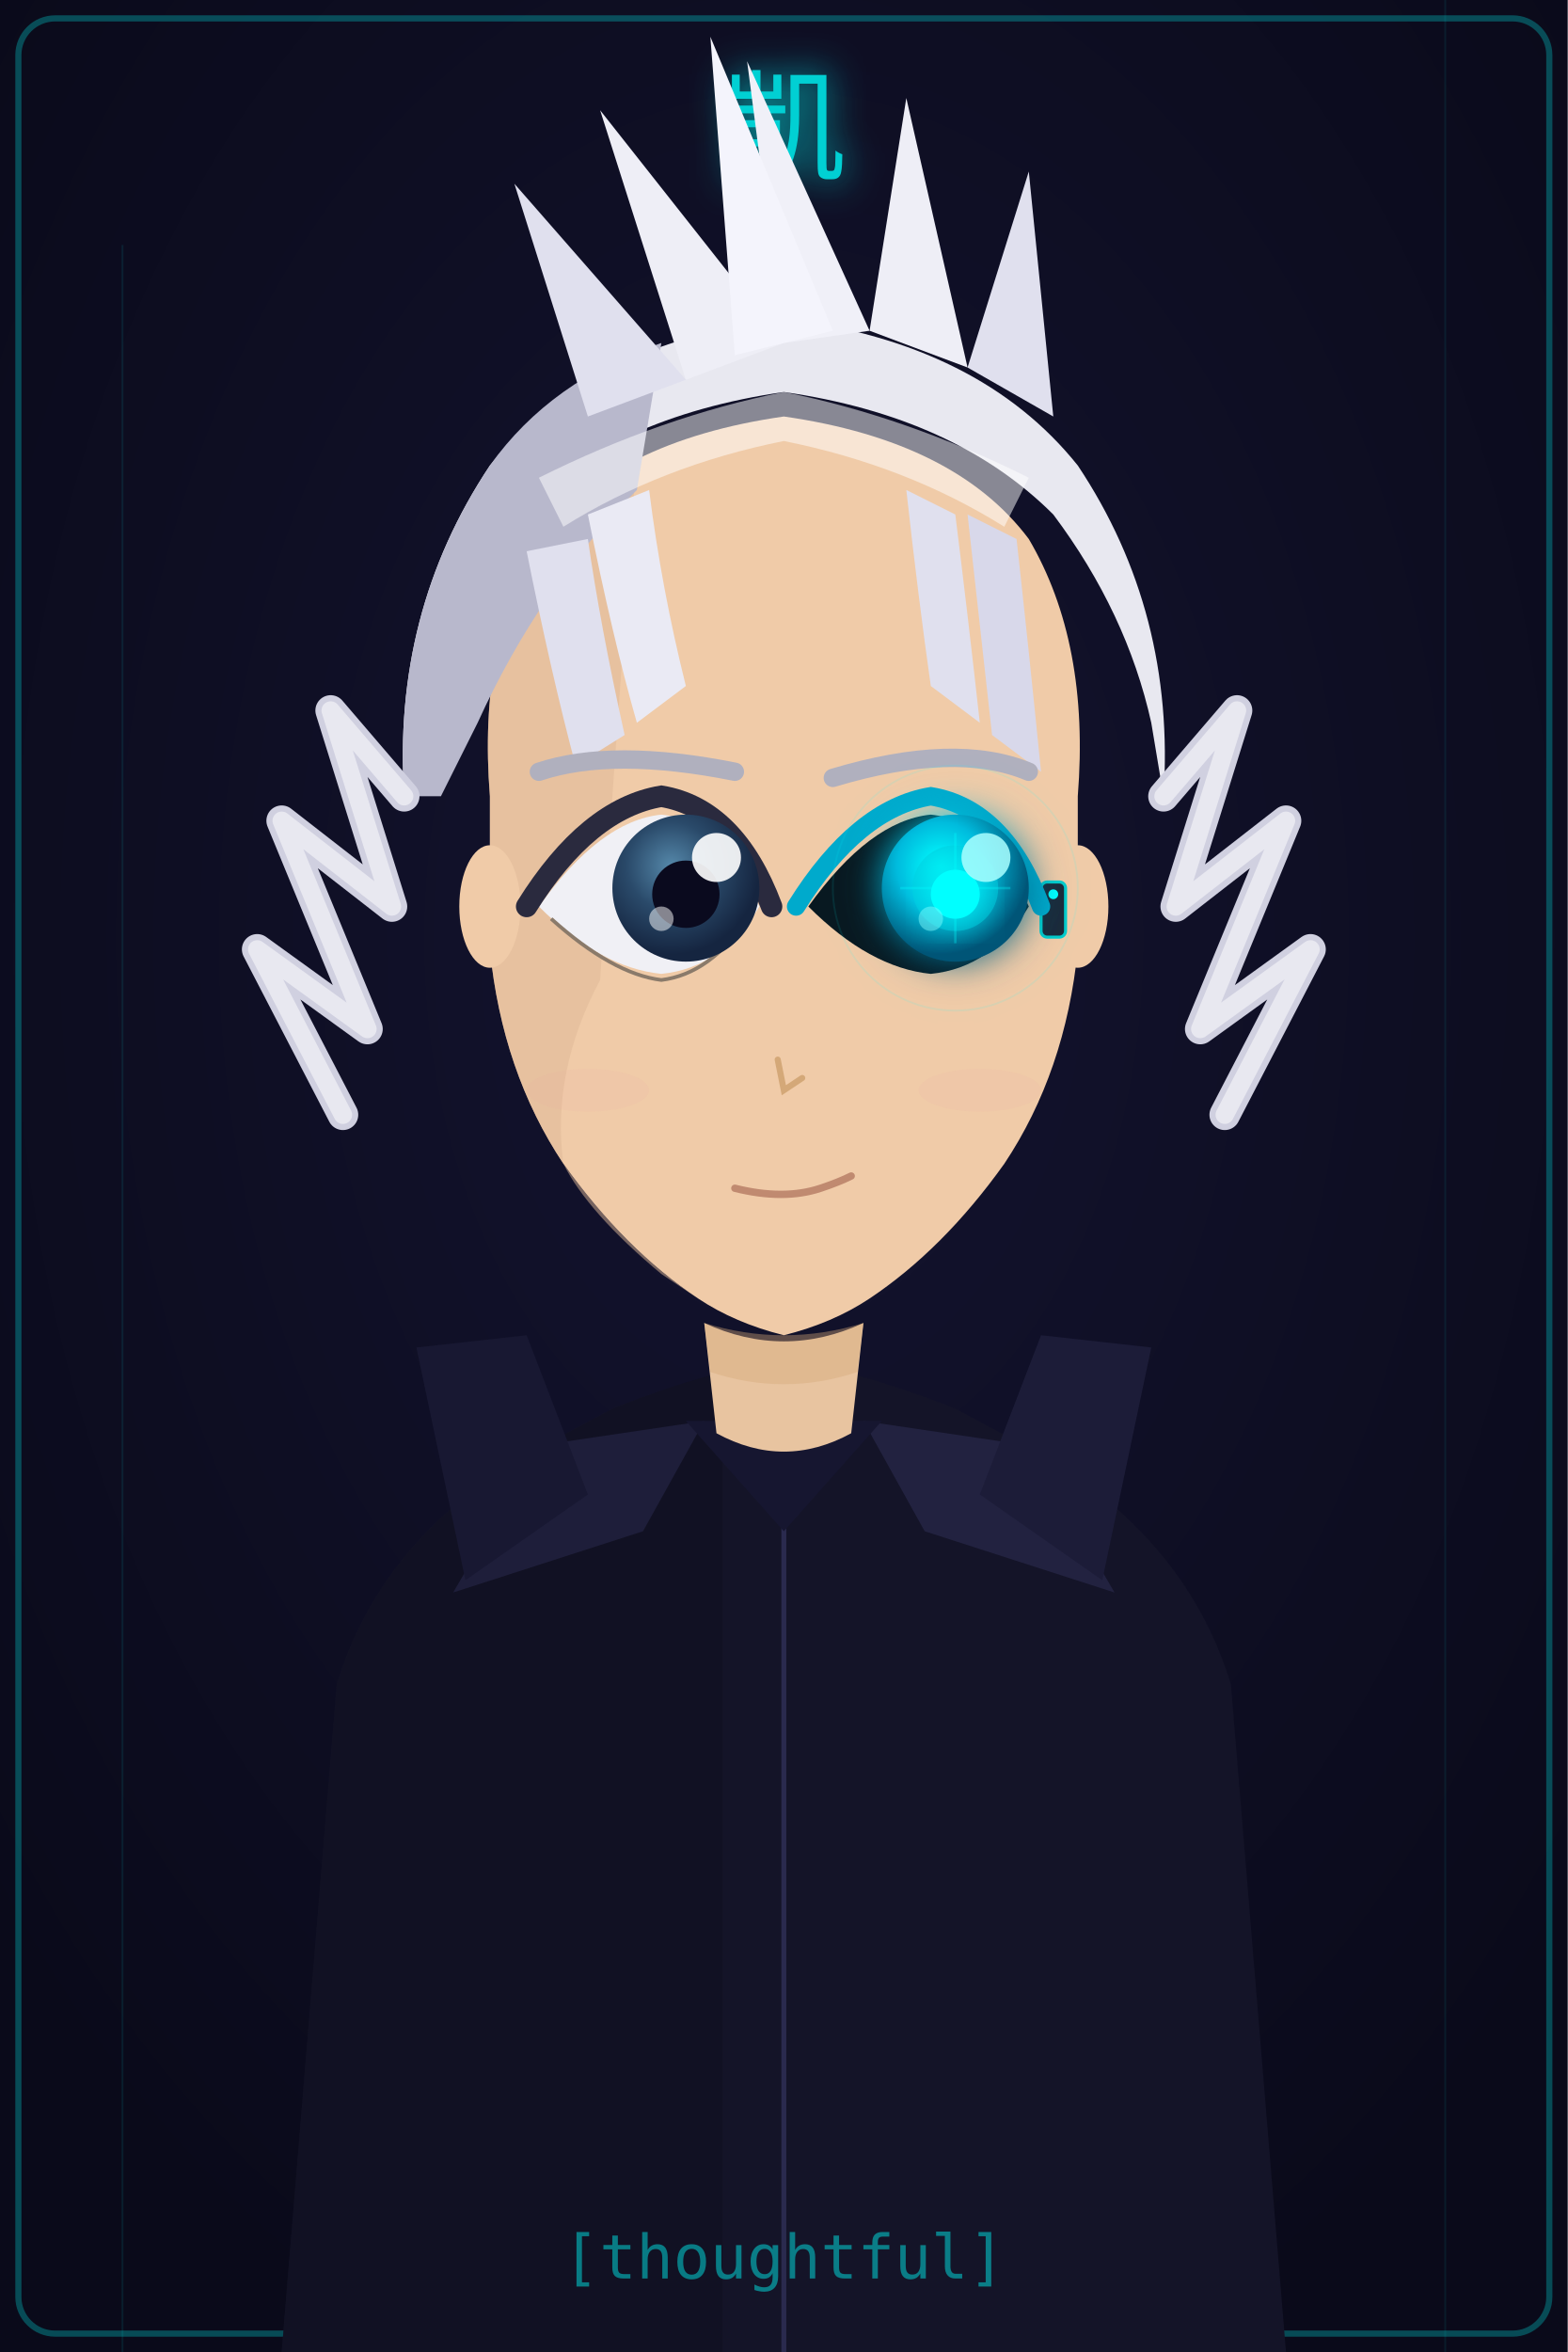
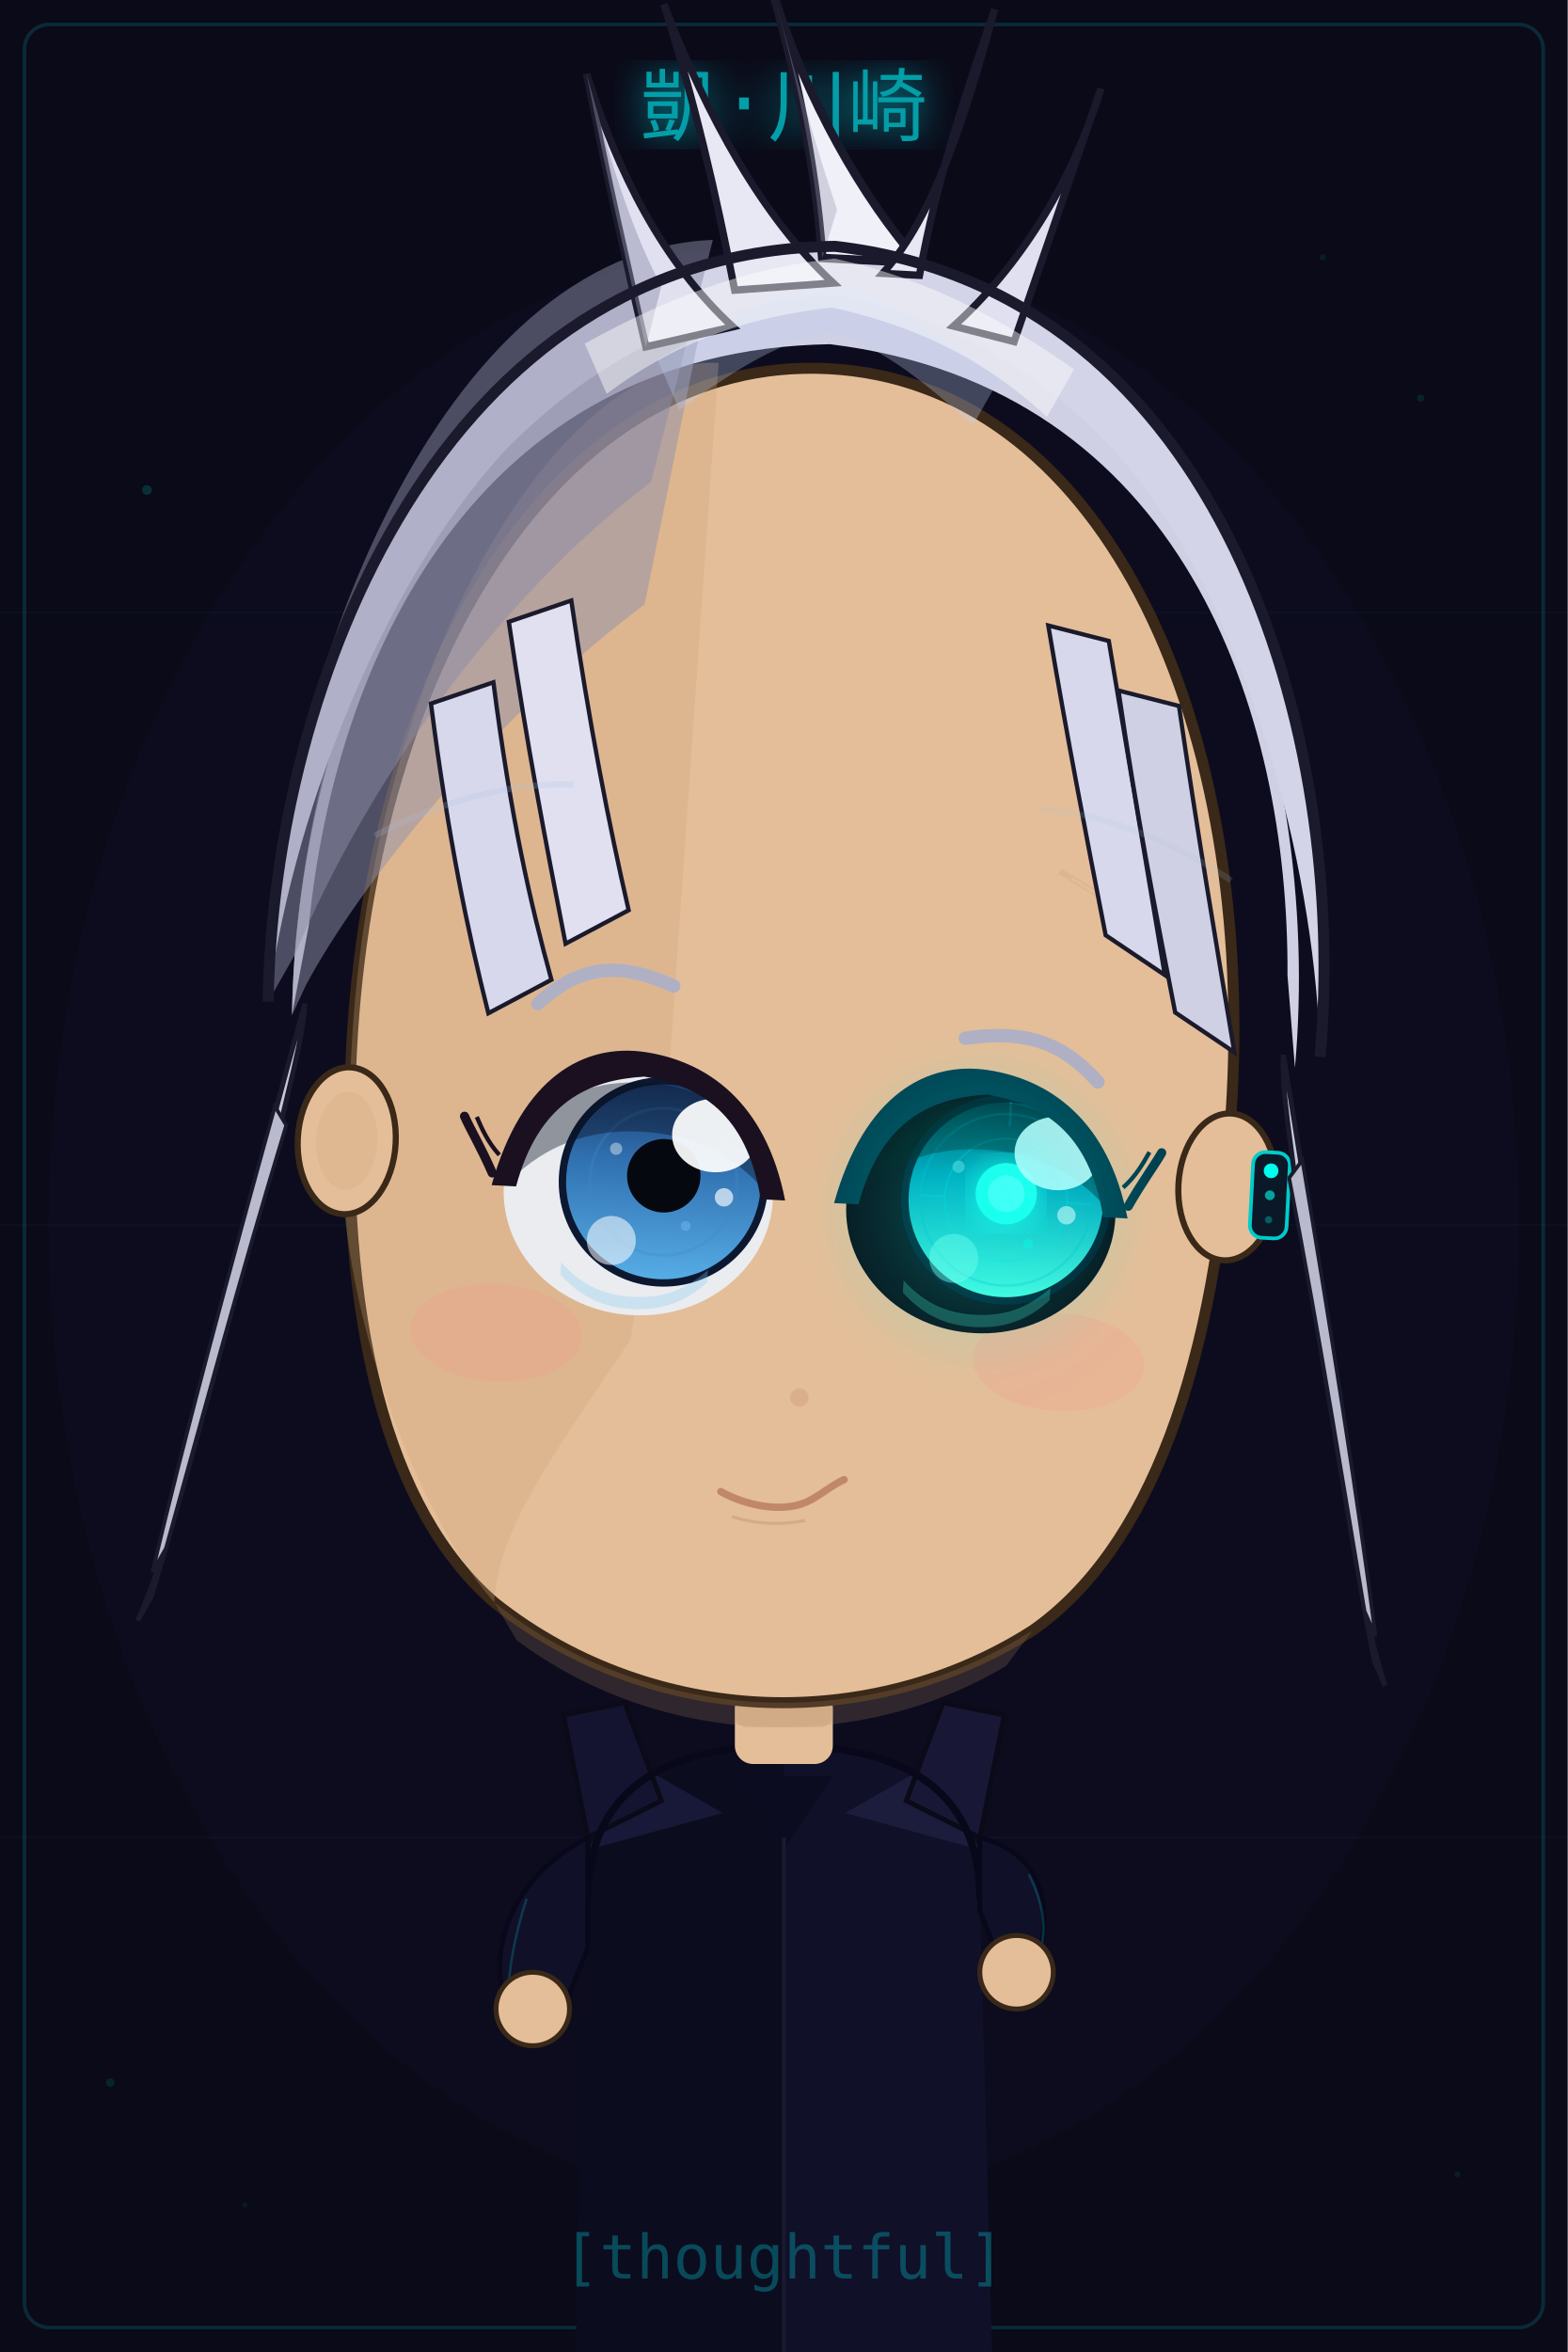
<svg xmlns="http://www.w3.org/2000/svg" width="256" height="384" viewBox="0 0 256 384">
  <defs>
-     <radialGradient id="bgGrad" cx="50%" cy="40%" r="65%">
-       <stop offset="0%" stop-color="#141430" />
-       <stop offset="100%" stop-color="#0a0a1a" />
+     <linearGradient id="irisBlue" x1="0" y1="0" x2="0" y2="1">
+       <stop offset="0%" stop-color="#1a3868" />
+       <stop offset="40%" stop-color="#3070b0" />
+       <stop offset="100%" stop-color="#58b0e8" />
+     </linearGradient>
+     <linearGradient id="irisCyan" x1="0" y1="0" x2="0" y2="1">
+       <stop offset="0%" stop-color="#004050" />
+       <stop offset="40%" stop-color="#00a0b8" />
+       <stop offset="100%" stop-color="#50ffe0" />
+     </linearGradient>
+     <radialGradient id="cyberGlow" cx="50%" cy="50%" r="50%">
+       <stop offset="0%" stop-color="#00ffee" stop-opacity="0.15" />
+       <stop offset="100%" stop-color="#00ffee" stop-opacity="0" />
    </radialGradient>
-     <radialGradient id="cyberIris" cx="40%" cy="35%" r="60%">
-       <stop offset="0%" stop-color="#00ffff" />
-       <stop offset="50%" stop-color="#00bbdd" />
-       <stop offset="100%" stop-color="#005577" />
-     </radialGradient>
-     <radialGradient id="normalIris" cx="40%" cy="35%" r="60%">
-       <stop offset="0%" stop-color="#5588aa" />
-       <stop offset="50%" stop-color="#2a4a6a" />
-       <stop offset="100%" stop-color="#152540" />
-     </radialGradient>
-     <filter id="glow" x="-50%" y="-50%" width="200%" height="200%">
+     <filter id="glow">
      <feGaussianBlur stdDeviation="3" result="b" />
      <feMerge>
        <feMergeNode in="b" />
        <feMergeNode in="SourceGraphic" />
      </feMerge>
    </filter>
-     <filter id="glowSoft" x="-80%" y="-80%" width="260%" height="260%">
+     <filter id="glowSoft">
      <feGaussianBlur stdDeviation="5" result="b" />
      <feMerge>
        <feMergeNode in="b" />
        <feMergeNode in="SourceGraphic" />
      </feMerge>
    </filter>
+     <clipPath id="eyeL">
+       <ellipse cx="104" cy="196" rx="22" ry="20" />
+     </clipPath>
+     <clipPath id="eyeR">
+       <ellipse cx="160" cy="196" rx="22" ry="20" />
+     </clipPath>
  </defs>
-   <rect width="256" height="384" fill="url(#bgGrad)" />
-   <line x1="20" y1="40" x2="20" y2="384" stroke="#00e5e5" stroke-width="0.3" opacity="0.1" />
-   <line x1="236" y1="0" x2="236" y2="384" stroke="#00e5e5" stroke-width="0.3" opacity="0.08" />
-   <rect x="3" y="3" width="250" height="378" rx="6" fill="none" stroke="#00e5e5" stroke-width="1" opacity="0.3" />
-   <text x="128" y="28" font-family="monospace" font-size="20" fill="#00e5e5" text-anchor="middle" filter="url(#glow)" opacity="0.9">凱</text>
-   <path d="M55,275 Q62,252 85,238 L100,230 Q115,224 128,222 Q141,224 156,230 L171,238 Q194,252 201,275 L210,384 L46,384 Z" fill="#141428" />
-   <path d="M55,275 Q62,252 85,238 L100,230 Q110,226 118,224 L118,384 L46,384 Z" fill="#0e0e1e" opacity="0.5" />
-   <path d="M88,236 L74,260 L105,250 L115,232 Z" fill="#1e1e3a" />
-   <path d="M168,236 L182,260 L151,250 L141,232 Z" fill="#222240" />
-   <path d="M76,258 L68,220 L86,218 L96,244 Z" fill="#181832" />
-   <path d="M180,258 L188,220 L170,218 L160,244 Z" fill="#1c1c38" />
-   <line x1="128" y1="236" x2="128" y2="384" stroke="#2a2a4e" stroke-width="0.8" />
-   <path d="M112,232 L128,250 L144,232" fill="#161630" />
-   <line x1="70" y1="278" x2="70" y2="384" stroke="#00e5e5" stroke-width="0.8" opacity="0.3" filter="url(#glow)" />
-   <line x1="186" y1="278" x2="186" y2="384" stroke="#00e5e5" stroke-width="0.8" opacity="0.3" filter="url(#glow)" />
-   <path d="M115,216 Q128,222 141,216 L139,234 Q128,240 117,234 Z" fill="#e8c4a0" />
-   <path d="M115,216 Q128,220 141,216 L140,224 Q128,228 116,224 Z" fill="#d4a878" opacity="0.4" />
-   <path d="M80,130 Q78,105 88,88 Q100,72 128,68 Q156,72 168,88 Q178,105 176,130 L176,155 Q174,175 164,190 Q154,204 142,212 Q136,216 128,218 Q120,216 114,212 Q102,204 92,190 Q82,175 80,155 Z" fill="#f0cba8" />
-   <path d="M80,130 Q78,105 88,88 Q94,80 104,74 L100,130 L98,160 Q90,175 92,190 Q96,198 108,208 L114,212 Q102,204 92,190 Q82,175 80,155 Z" fill="#deb896" opacity="0.5" />
-   <ellipse cx="80" cy="148" rx="5" ry="10" fill="#f0cba8" />
-   <ellipse cx="176" cy="148" rx="5" ry="10" fill="#f0cba8" />
-   <rect x="170" y="144" width="4" height="9" rx="1" fill="#1a2a3a" stroke="#00cccc" stroke-width="0.5" />
-   <circle cx="172" cy="146" r="0.8" fill="#00ffff" />
-   <path d="M66,130 Q64,100 80,76 Q96,56 128,52 Q160,56 176,76 Q192,100 190,130 L188,118 Q184,100 172,84 Q156,68 128,64 Q100,68 84,84 Q72,100 68,118 Z" fill="#e8e8f0" />
-   <path d="M66,130 Q64,100 80,76 Q90,62 108,56 L104,80 Q88,96 78,118 L72,130 Z" fill="#b8b8cc" />
-   <path d="M96,68 L84,30 L112,62 Z" fill="#e0e0ee" />
-   <path d="M112,62 L98,18 L128,56 Z" fill="#eeeef6" />
-   <path d="M128,56 L122,10 L142,54 Z" fill="#f0f0f8" />
-   <path d="M142,54 L148,16 L158,60 Z" fill="#eeeef6" />
-   <path d="M158,60 L168,28 L172,68 Z" fill="#e0e0ee" />
-   <path d="M120,58 L116,6 L136,54 Z" fill="#f4f4fc" />
-   <path d="M66,130 L54,116 L64,148 L46,134 L60,168 L42,155 L56,182" fill="none" stroke="#d0d0e0" stroke-width="5" stroke-linecap="round" stroke-linejoin="round" />
-   <path d="M66,130 L54,116 L64,148 L46,134 L60,168 L42,155 L56,182" fill="none" stroke="#e8e8f0" stroke-width="3" stroke-linecap="round" stroke-linejoin="round" />
-   <path d="M190,130 L202,116 L192,148 L210,134 L196,168 L214,155 L200,182" fill="none" stroke="#d0d0e0" stroke-width="5" stroke-linecap="round" stroke-linejoin="round" />
-   <path d="M190,130 L202,116 L192,148 L210,134 L196,168 L214,155 L200,182" fill="none" stroke="#e8e8f0" stroke-width="3" stroke-linecap="round" stroke-linejoin="round" />
-   <path d="M86,90 Q90,110 94,125 L102,120 Q98,102 96,88 Z" fill="#e0e0ee" />
-   <path d="M96,84 Q100,104 104,118 L112,112 Q108,96 106,80 Z" fill="#eaeaf4" />
-   <path d="M148,80 Q150,98 152,112 L160,118 Q158,100 156,84 Z" fill="#e0e0ee" />
-   <path d="M158,84 Q160,102 162,120 L170,126 Q168,106 166,88 Z" fill="#d8d8ea" />
-   <path d="M88,78 Q108,68 128,64 Q148,68 168,78 L164,86 Q148,76 128,72 Q108,76 92,86 Z" fill="#ffffff" opacity="0.5" />
-   <path d="M88,126 Q100,122 120,126" fill="none" stroke="#b0b0be" stroke-width="3" stroke-linecap="round" />
-   <path d="M136,127 Q156,121 168,126" fill="none" stroke="#b0b0be" stroke-width="3" stroke-linecap="round" />
-   <path d="M88,148 Q98,134 108,133 Q118,134 124,148 Q118,158 108,159 Q98,158 88,148 Z" fill="#f0f0f5" />
-   <path d="M86,148 Q96,132 108,130 Q120,132 126,148" fill="none" stroke="#2a2a3e" stroke-width="3.5" stroke-linecap="round" />
-   <path d="M90,150 Q100,159 108,160 Q116,159 122,150" fill="none" stroke="#8a7a6a" stroke-width="0.6" />
-   <circle cx="112" cy="145" r="12" fill="url(#normalIris)" />
-   <circle cx="112" cy="146" r="5.5" fill="#0a0a1e" />
-   <circle cx="117" cy="140" r="4" fill="#ffffff" opacity="0.9" />
-   <circle cx="108" cy="150" r="2" fill="#ffffff" opacity="0.5" />
-   <path d="M132,148 Q142,134 152,133 Q162,134 168,148 Q162,158 152,159 Q142,158 132,148 Z" fill="#081820" />
-   <path d="M130,148 Q140,132 152,130 Q164,132 170,148" fill="none" stroke="#00aacc" stroke-width="3" stroke-linecap="round" />
-   <circle cx="156" cy="145" r="12" fill="url(#cyberIris)" filter="url(#glow)" />
-   <circle cx="156" cy="145" r="7" fill="#00ccdd" opacity="0.5" />
-   <circle cx="156" cy="146" r="4" fill="#00ffff" filter="url(#glow)" />
-   <circle cx="161" cy="140" r="4" fill="#aaffff" opacity="0.85" />
-   <circle cx="152" cy="150" r="2" fill="#88ffff" opacity="0.45" />
-   <line x1="147" y1="145" x2="165" y2="145" stroke="#00ffff" stroke-width="0.4" opacity="0.3" />
-   <line x1="156" y1="136" x2="156" y2="154" stroke="#00ffff" stroke-width="0.4" opacity="0.3" />
-   <circle cx="156" cy="145" r="20" fill="none" stroke="#00ffff" stroke-width="0.3" opacity="0.1" filter="url(#glowSoft)" />
-   <path d="M127,173 L128,178 L131,176" fill="none" stroke="#d4a878" stroke-width="1" stroke-linecap="round" />
-   <path d="M120,194 Q128,196 134,194 Q137,193 139,192" fill="none" stroke="#c08a70" stroke-width="1.2" stroke-linecap="round" />
-   <ellipse cx="96" cy="178" rx="10" ry="3.5" fill="#e8a0a0" opacity="0.1" />
-   <ellipse cx="160" cy="178" rx="10" ry="3.5" fill="#e8a0a0" opacity="0.1" />
-   <text x="128" y="372" font-family="monospace" font-size="10" fill="#00e5e5" text-anchor="middle" opacity="0.5">[thoughtful]</text>
+   <rect width="256" height="384" fill="#0a0a18" />
+   <ellipse cx="128" cy="200" rx="120" ry="160" fill="#0e0e22" opacity="0.6" />
+   <rect x="4" y="4" width="248" height="376" rx="4" fill="none" stroke="#00dde5" stroke-width="0.6" opacity="0.15" />
+   <line x1="0" y1="100" x2="256" y2="100" stroke="#00dde5" stroke-width="0.2" opacity="0.05" />
+   <line x1="0" y1="200" x2="256" y2="200" stroke="#00dde5" stroke-width="0.2" opacity="0.05" />
+   <line x1="0" y1="300" x2="256" y2="300" stroke="#00dde5" stroke-width="0.2" opacity="0.05" />
+   <text x="128" y="22" font-family="monospace" font-size="13" fill="#00dde5" text-anchor="middle" filter="url(#glow)" opacity="0.7">凱·川崎</text>
+   <path d="M96,310 C96,295 105,285 128,285 C151,285 160,295 160,310 L162,384 L94,384 Z" fill="#101028" />
+   <path d="M96,310 C96,295 105,285 128,285 L128,384 L94,384 Z" fill="#080816" opacity="0.5" />
+   <path d="M104,288 L96,302 L118,296 Z" fill="#181838" />
+   <path d="M152,288 L160,302 L138,296 Z" fill="#1c1c3c" />
+   <path d="M96,300 L92,280 L102,278 L108,294 Z" fill="#141430" stroke="#0a0a18" stroke-width="0.8" />
+   <path d="M160,300 L164,280 L154,278 L148,294 Z" fill="#181836" stroke="#0a0a18" stroke-width="0.8" />
+   <path d="M120,290 L128,302 L136,290" fill="#0c0c20" />
+   <line x1="128" y1="300" x2="128" y2="384" stroke="#1a1a30" stroke-width="0.6" />
+   <line x1="98" y1="310" x2="98" y2="384" stroke="#00dde5" stroke-width="0.6" opacity="0.25" filter="url(#glow)" />
+   <line x1="158" y1="310" x2="158" y2="384" stroke="#00dde5" stroke-width="0.6" opacity="0.25" filter="url(#glow)" />
+   <path d="M96,310 C96,295 105,285 128,285 C151,285 160,295 160,310" fill="none" stroke="#08081a" stroke-width="1.2" />
+   <path d="M96,300 C86,305 80,315 82,325 C84,330 88,332 92,328 L96,318 Z" fill="#101028" stroke="#08081a" stroke-width="0.8" />
+   <path d="M160,300 C168,302 172,308 170,318 C168,322 166,324 164,322 L160,312 Z" fill="#101028" stroke="#08081a" stroke-width="0.8" />
+   <path d="M86,310 C84,316 83,322 83,326" stroke="#00dde5" stroke-width="0.4" opacity="0.2" fill="none" />
+   <path d="M168,306 C170,310 171,314 170,318" stroke="#00dde5" stroke-width="0.4" opacity="0.2" fill="none" />
+   <circle cx="87" cy="328" r="6" fill="#e4be98" stroke="#3a2818" stroke-width="0.8" />
+   <circle cx="166" cy="322" r="6" fill="#e4be98" stroke="#3a2818" stroke-width="0.8" />
+   <rect x="120" y="276" width="16" height="12" rx="3" fill="#e4be98" />
+   <rect x="120" y="276" width="16" height="6" rx="2" fill="#c09878" opacity="0.35" />
+   <g transform="rotate(3, 128, 200)">
+     <path d="M56,175 C56,112 84,60 128,60 C172,60 200,112 200,175 C200,220 190,250 172,264 C158,274 142,278 128,278 C114,278 98,274 84,264 C66,250 56,220 56,175 Z" fill="#e4be98" />
+     <path d="M56,175 C56,112 84,60 128,60 C172,60 200,112 200,175 C200,220 190,250 172,264 C158,274 142,278 128,278 C114,278 98,274 84,264 C66,250 56,220 56,175 Z" fill="none" stroke="#3a2818" stroke-width="1.8" />
+     <path d="M56,175 C56,112 84,60 110,60 L108,175 L104,220 C92,240 84,252 84,264 C74,254 60,228 56,200 Z" fill="#c8a07a" opacity="0.28" />
+     <path d="M84,264 C98,274 114,278 128,278 C142,278 158,274 172,264 L168,270 C156,278 142,282 128,282 C114,282 100,278 88,270 Z" fill="#b89068" opacity="0.2" />
+     <ellipse cx="82" cy="220" rx="14" ry="8" fill="#ff8888" opacity="0.16" />
+     <ellipse cx="174" cy="220" rx="14" ry="8" fill="#ff8888" opacity="0.16" />
+     <path d="M170,140 L185,148 L192,145" fill="none" stroke="#d0a888" stroke-width="1" opacity="0.4" />
+     <path d="M172,141 L186,149" fill="none" stroke="#f0d0b0" stroke-width="0.5" opacity="0.3" />
+     <ellipse cx="56" cy="190" rx="8" ry="12" fill="#e4be98" stroke="#3a2818" stroke-width="1" />
+     <ellipse cx="56" cy="190" rx="5" ry="8" fill="#d4a880" opacity="0.3" />
+     <ellipse cx="200" cy="190" rx="8" ry="12" fill="#e4be98" stroke="#3a2818" stroke-width="1" />
+     <rect x="204" y="184" width="6" height="14" rx="2" fill="#0a1828" stroke="#00cccc" stroke-width="0.6" />
+     <circle cx="207" cy="187" r="1.2" fill="#00ffee" filter="url(#glow)" />
+     <circle cx="207" cy="191" r="0.8" fill="#00ffee" opacity="0.6" />
+     <circle cx="207" cy="195" r="0.6" fill="#00ffee" opacity="0.3" />
+     <ellipse cx="104" cy="196" rx="22" ry="20" fill="#eaecf0" />
+     <circle cx="108" cy="194" r="17" fill="url(#irisBlue)" clip-path="url(#eyeL)" />
+     <circle cx="108" cy="194" r="16.5" fill="none" stroke="#0c1830" stroke-width="1.2" clip-path="url(#eyeL)" />
+     <circle cx="108" cy="194" r="12" fill="none" stroke="#4088c0" stroke-width="0.5" opacity="0.3" clip-path="url(#eyeL)" />
+     <path d="M84,188 C90,180 97,178 104,178 C111,178 118,180 124,188 L124,194 C118,188 111,186 104,186 C97,186 90,188 84,194 Z" fill="#081020" opacity="0.4" clip-path="url(#eyeL)" />
+     <path d="M92,210 C96,214 100,215 104,215 C108,215 112,214 116,210 L116,208 C112,212 108,213 104,213 C100,213 96,212 92,208 Z" fill="#80c8f0" opacity="0.3" clip-path="url(#eyeL)" />
+     <circle cx="108" cy="193" r="6" fill="#060810" clip-path="url(#eyeL)" />
+     <ellipse cx="116" cy="186" rx="7" ry="6" fill="#ffffff" opacity="0.92" clip-path="url(#eyeL)" />
+     <circle cx="100" cy="204" r="4" fill="#ffffff" opacity="0.55" clip-path="url(#eyeL)" />
+     <circle cx="118" cy="196" r="1.5" fill="#ffffff" opacity="0.65" clip-path="url(#eyeL)" />
+     <circle cx="100" cy="189" r="1" fill="#ffffff" opacity="0.4" clip-path="url(#eyeL)" />
+     <circle cx="112" cy="201" r="0.8" fill="#80c8ff" opacity="0.35" clip-path="url(#eyeL)" />
+     <path d="M80,196 C84,178 94,172 104,173 C114,174 124,180 128,196 L124,196 C121,182 113,178 104,177 C95,178 87,182 84,196 Z" fill="#1a1020" />
+     <path d="M80,194 C78,190 76,187 75,185" fill="none" stroke="#1a1020" stroke-width="1.5" stroke-linecap="round" />
+     <path d="M81,191 C79,189 78,187 77,185" fill="none" stroke="#1a1020" stroke-width="0.7" />
+     <ellipse cx="160" cy="196" rx="22" ry="20" fill="#081018" />
+     <circle cx="164" cy="194" r="17" fill="url(#irisCyan)" clip-path="url(#eyeR)" />
+     <circle cx="164" cy="194" r="16.5" fill="none" stroke="#002030" stroke-width="1.2" clip-path="url(#eyeR)" />
+     <circle cx="164" cy="194" r="14" fill="none" stroke="#00bbcc" stroke-width="0.4" opacity="0.3" clip-path="url(#eyeR)" />
+     <circle cx="164" cy="194" r="10" fill="none" stroke="#00ddee" stroke-width="0.3" opacity="0.25" clip-path="url(#eyeR)" />
+     <line x1="164" y1="178" x2="164" y2="182" stroke="#00ccdd" stroke-width="0.4" opacity="0.3" clip-path="url(#eyeR)" />
+     <line x1="178" y1="194" x2="174" y2="194" stroke="#00ccdd" stroke-width="0.4" opacity="0.3" clip-path="url(#eyeR)" />
+     <line x1="150" y1="194" x2="154" y2="194" stroke="#00ccdd" stroke-width="0.4" opacity="0.3" clip-path="url(#eyeR)" />
+     <path d="M140,188 C146,180 153,178 160,178 C167,178 174,180 180,188 L180,194 C174,188 167,186 160,186 C153,186 146,188 140,194 Z" fill="#001818" opacity="0.4" clip-path="url(#eyeR)" />
+     <path d="M148,210 C152,214 156,215 160,215 C164,215 168,214 172,210 L172,208 C168,212 164,213 160,213 C156,213 152,212 148,208 Z" fill="#50ffe0" opacity="0.25" clip-path="url(#eyeR)" />
+     <circle cx="164" cy="193" r="5" fill="#20ffee" clip-path="url(#eyeR)" filter="url(#glow)" />
+     <circle cx="164" cy="193" r="3" fill="#80ffff" clip-path="url(#eyeR)" opacity="0.5" />
+     <ellipse cx="172" cy="186" rx="7" ry="6" fill="#ccffff" opacity="0.88" clip-path="url(#eyeR)" />
+     <circle cx="156" cy="204" r="4" fill="#88ffee" opacity="0.45" clip-path="url(#eyeR)" />
+     <circle cx="174" cy="196" r="1.5" fill="#ffffff" opacity="0.55" clip-path="url(#eyeR)" />
+     <circle cx="156" cy="189" r="1" fill="#aaffff" opacity="0.35" clip-path="url(#eyeR)" />
+     <circle cx="168" cy="201" r="0.8" fill="#00ffee" opacity="0.4" clip-path="url(#eyeR)" />
+     <path d="M136,196 C140,178 150,172 160,173 C170,174 180,180 184,196 L180,196 C177,182 169,178 160,177 C151,178 143,182 140,196 Z" fill="#004050" />
+     <path d="M184,194 C186,190 188,187 189,185" fill="none" stroke="#004050" stroke-width="1.5" stroke-linecap="round" />
+     <path d="M183,191 C185,189 186,187 187,185" fill="none" stroke="#004050" stroke-width="0.7" />
+     <circle cx="160" cy="196" r="28" fill="url(#cyberGlow)" filter="url(#glowSoft)" />
+     <path d="M86,166 C92,160 98,158 108,162" fill="none" stroke="#b0b0c4" stroke-width="2.2" stroke-linecap="round" />
+     <path d="M156,168 C166,166 172,168 178,174" fill="none" stroke="#b0b0c4" stroke-width="2.2" stroke-linecap="round" />
+     <circle cx="132" cy="228" r="1.5" fill="#d0a080" opacity="0.5" />
+     <path d="M120,244 C124,246 130,247 134,245 C136,244 138,242 140,241" fill="none" stroke="#c08868" stroke-width="1.2" stroke-linecap="round" />
+     <path d="M122,248 C126,249 130,249 134,248" fill="none" stroke="#b08060" stroke-width="0.5" opacity="0.3" />
+   </g>
+   <g transform="rotate(3, 128, 200)">
+     <path d="M46,170 C44,118 68,50 128,46 C188,50 212,118 210,170 L208,155 C206,112 186,60 128,56 C70,60 50,112 48,155 Z" fill="#d0d0e4" />
+     <path d="M46,170 C44,118 68,50 108,46 L100,100 C76,120 56,148 48,165 Z" fill="#9090aa" opacity="0.5" />
+     <path d="M48,168 C42,195 36,225 32,248 C30,258 28,265 26,270 L28,266 C32,250 38,222 44,194 C46,182 48,174 48,168 Z" fill="#c8c8dc" stroke="#1a1a2c" stroke-width="0.8" />
+     <path d="M44,185 C38,212 32,240 28,262 L30,258 C34,240 40,212 46,188 Z" fill="#babace" stroke="#1a1a2c" stroke-width="0.6" />
+     <path d="M208,168 C214,195 220,225 224,248 C226,258 228,265 230,270 L228,266 C224,250 218,222 212,194 C210,182 208,174 208,168 Z" fill="#c8c8dc" stroke="#1a1a2c" stroke-width="0.8" />
+     <path d="M212,185 C218,212 224,240 228,262 L226,258 C222,240 216,212 210,188 Z" fill="#babace" stroke="#1a1a2c" stroke-width="0.6" />
+     <path d="M42,168 C40,116 64,44 128,40 C192,44 216,116 214,168 C212,140 200,100 180,76 C164,58 146,50 128,48 C110,50 92,58 76,76 C56,100 44,140 42,168 Z" fill="#d4d4e8" />
+     <path d="M42,168 C40,116 64,44 108,40 L100,80 C76,100 56,132 46,160 Z" fill="#8c8ca8" opacity="0.5" />
+     <path d="M100,60 C112,52 120,48 128,46 C136,48 144,52 156,60 L152,68 C142,60 136,56 128,54 C120,56 114,60 104,68 Z" fill="#c0d0f0" opacity="0.3" />
+     <path d="M98,58 C94,44 90,30 86,14 C92,30 100,44 112,54 Z" fill="#e0e0f0" stroke="#1a1a2c" stroke-width="1.2" />
+     <path d="M112,48 C108,32 104,18 98,2 C106,20 116,36 128,46 Z" fill="#e8e8f4" stroke="#1a1a2c" stroke-width="1.2" />
+     <path d="M126,42 C124,26 120,12 116,0 C122,16 132,32 142,42 Z" fill="#eff0f8" stroke="#1a1a2c" stroke-width="1.4" />
+     <path d="M142,44 C144,28 148,14 152,0 C148,18 144,34 136,44 Z" fill="#e8e8f4" stroke="#1a1a2c" stroke-width="1.2" />
+     <path d="M158,54 C162,40 166,26 170,12 C166,28 158,42 148,52 Z" fill="#e0e0f0" stroke="#1a1a2c" stroke-width="1.2" />
+     <path d="M98,58 C94,44 90,30 86,14 C90,26 94,38 100,48 Z" fill="#8c8ca8" opacity="0.45" />
+     <path d="M126,42 C124,26 120,12 116,0 C120,12 124,24 128,34 Z" fill="#9494b0" opacity="0.35" />
+     <path d="M66,118 C70,140 74,155 78,168 L88,162 C84,150 80,136 76,114 Z" fill="#d8d8ec" stroke="#1a1a2c" stroke-width="0.7" />
+     <path d="M78,104 C82,124 86,140 90,156 L100,150 C96,136 92,120 88,100 Z" fill="#e0e0f0" stroke="#1a1a2c" stroke-width="0.7" />
+     <path d="M166,100 C170,118 174,134 178,150 L188,156 C184,138 180,120 176,102 Z" fill="#d8d8ec" stroke="#1a1a2c" stroke-width="0.7" />
+     <path d="M178,110 C182,130 186,146 190,162 L200,168 C196,150 192,132 188,112 Z" fill="#d0d0e4" stroke="#1a1a2c" stroke-width="0.7" />
+     <path d="M88,58 C104,48 116,44 128,42 C140,44 152,48 168,58 L164,66 C152,56 140,52 128,50 C116,52 104,56 92,66 Z" fill="#ffffff" opacity="0.45" />
+     <path d="M58,140 C68,134 80,130 90,130" fill="none" stroke="#a8c0e0" stroke-width="1" opacity="0.2" />
+     <path d="M198,140 C188,134 176,130 166,130" fill="none" stroke="#a8c0e0" stroke-width="1" opacity="0.15" />
+     <path d="M42,168 C40,116 64,44 128,40 C192,44 216,116 214,168" fill="none" stroke="#1a1a2c" stroke-width="1.8" />
+   </g>
+   <circle cx="24" cy="80" r="0.8" fill="#00ffee" opacity="0.15" />
+   <circle cx="232" cy="65" r="0.6" fill="#00ffee" opacity="0.1" />
+   <circle cx="18" cy="340" r="0.7" fill="#00ffee" opacity="0.1" />
+   <circle cx="238" cy="355" r="0.5" fill="#00ffee" opacity="0.08" />
+   <circle cx="40" cy="360" r="0.4" fill="#00ffee" opacity="0.06" />
+   <circle cx="216" cy="42" r="0.5" fill="#00ffee" opacity="0.08" />
+   <text x="128" y="372" font-family="monospace" font-size="10" fill="#00dde5" text-anchor="middle" opacity="0.3">[thoughtful]</text>
</svg>
